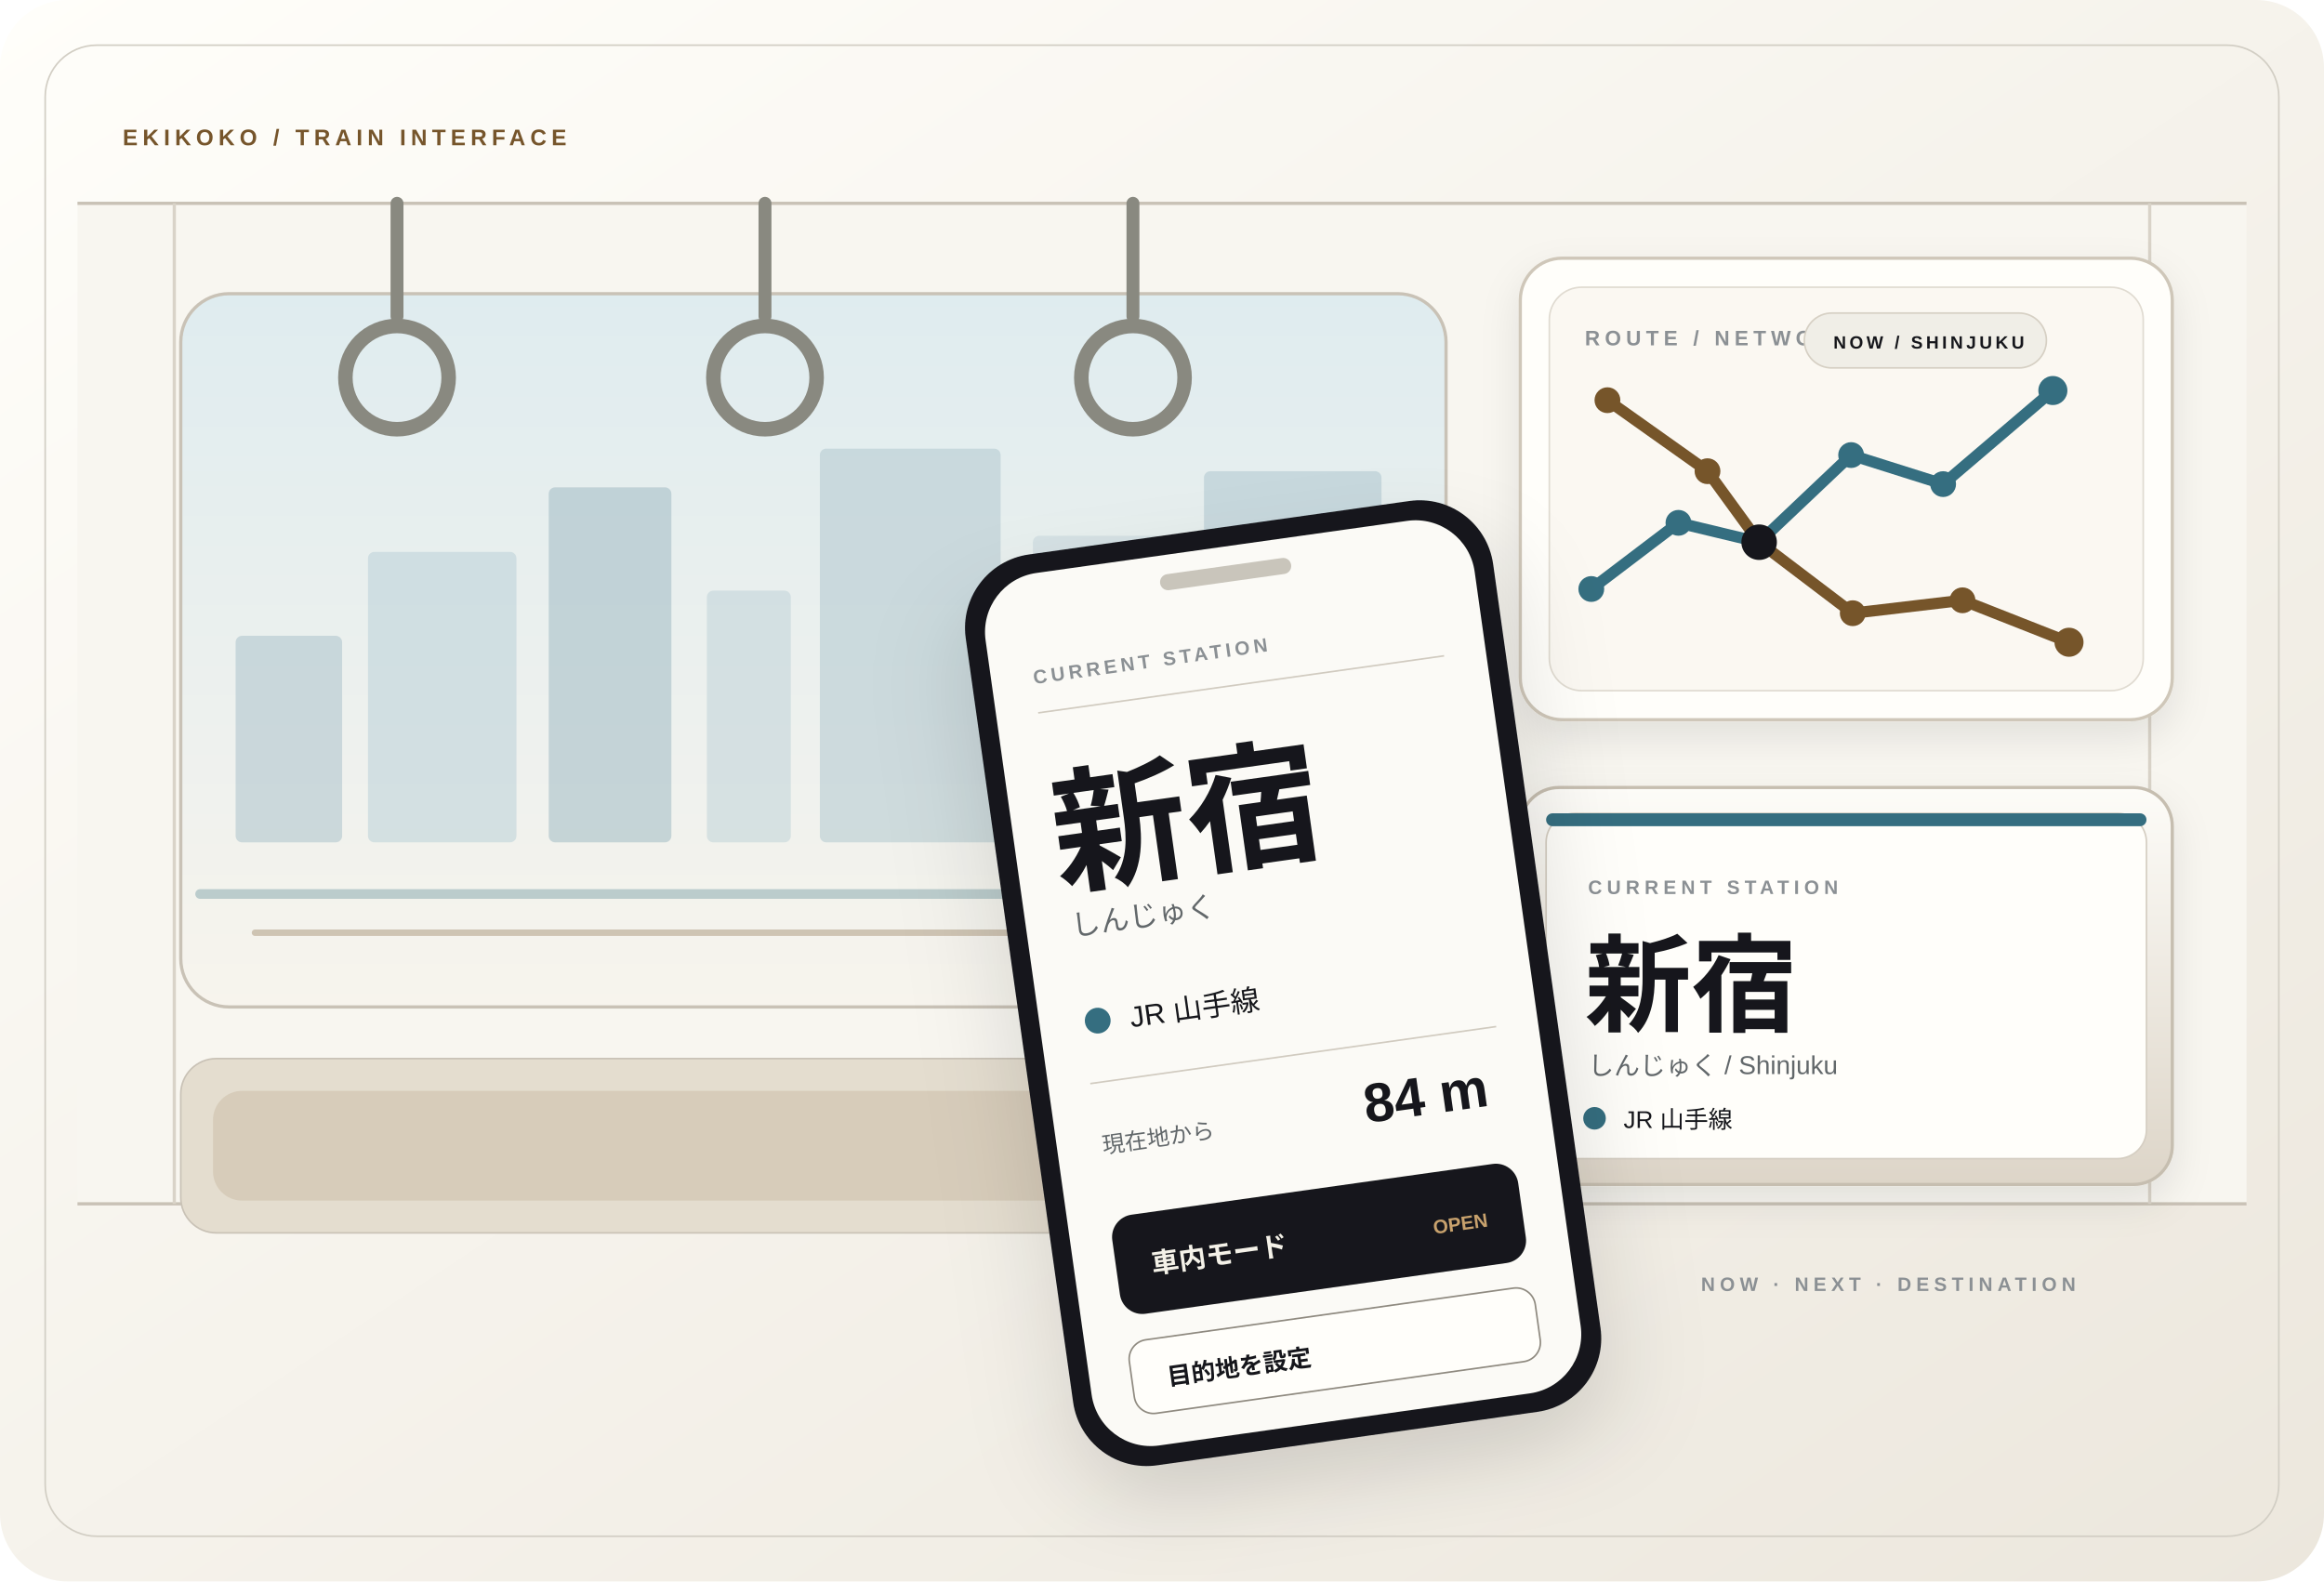
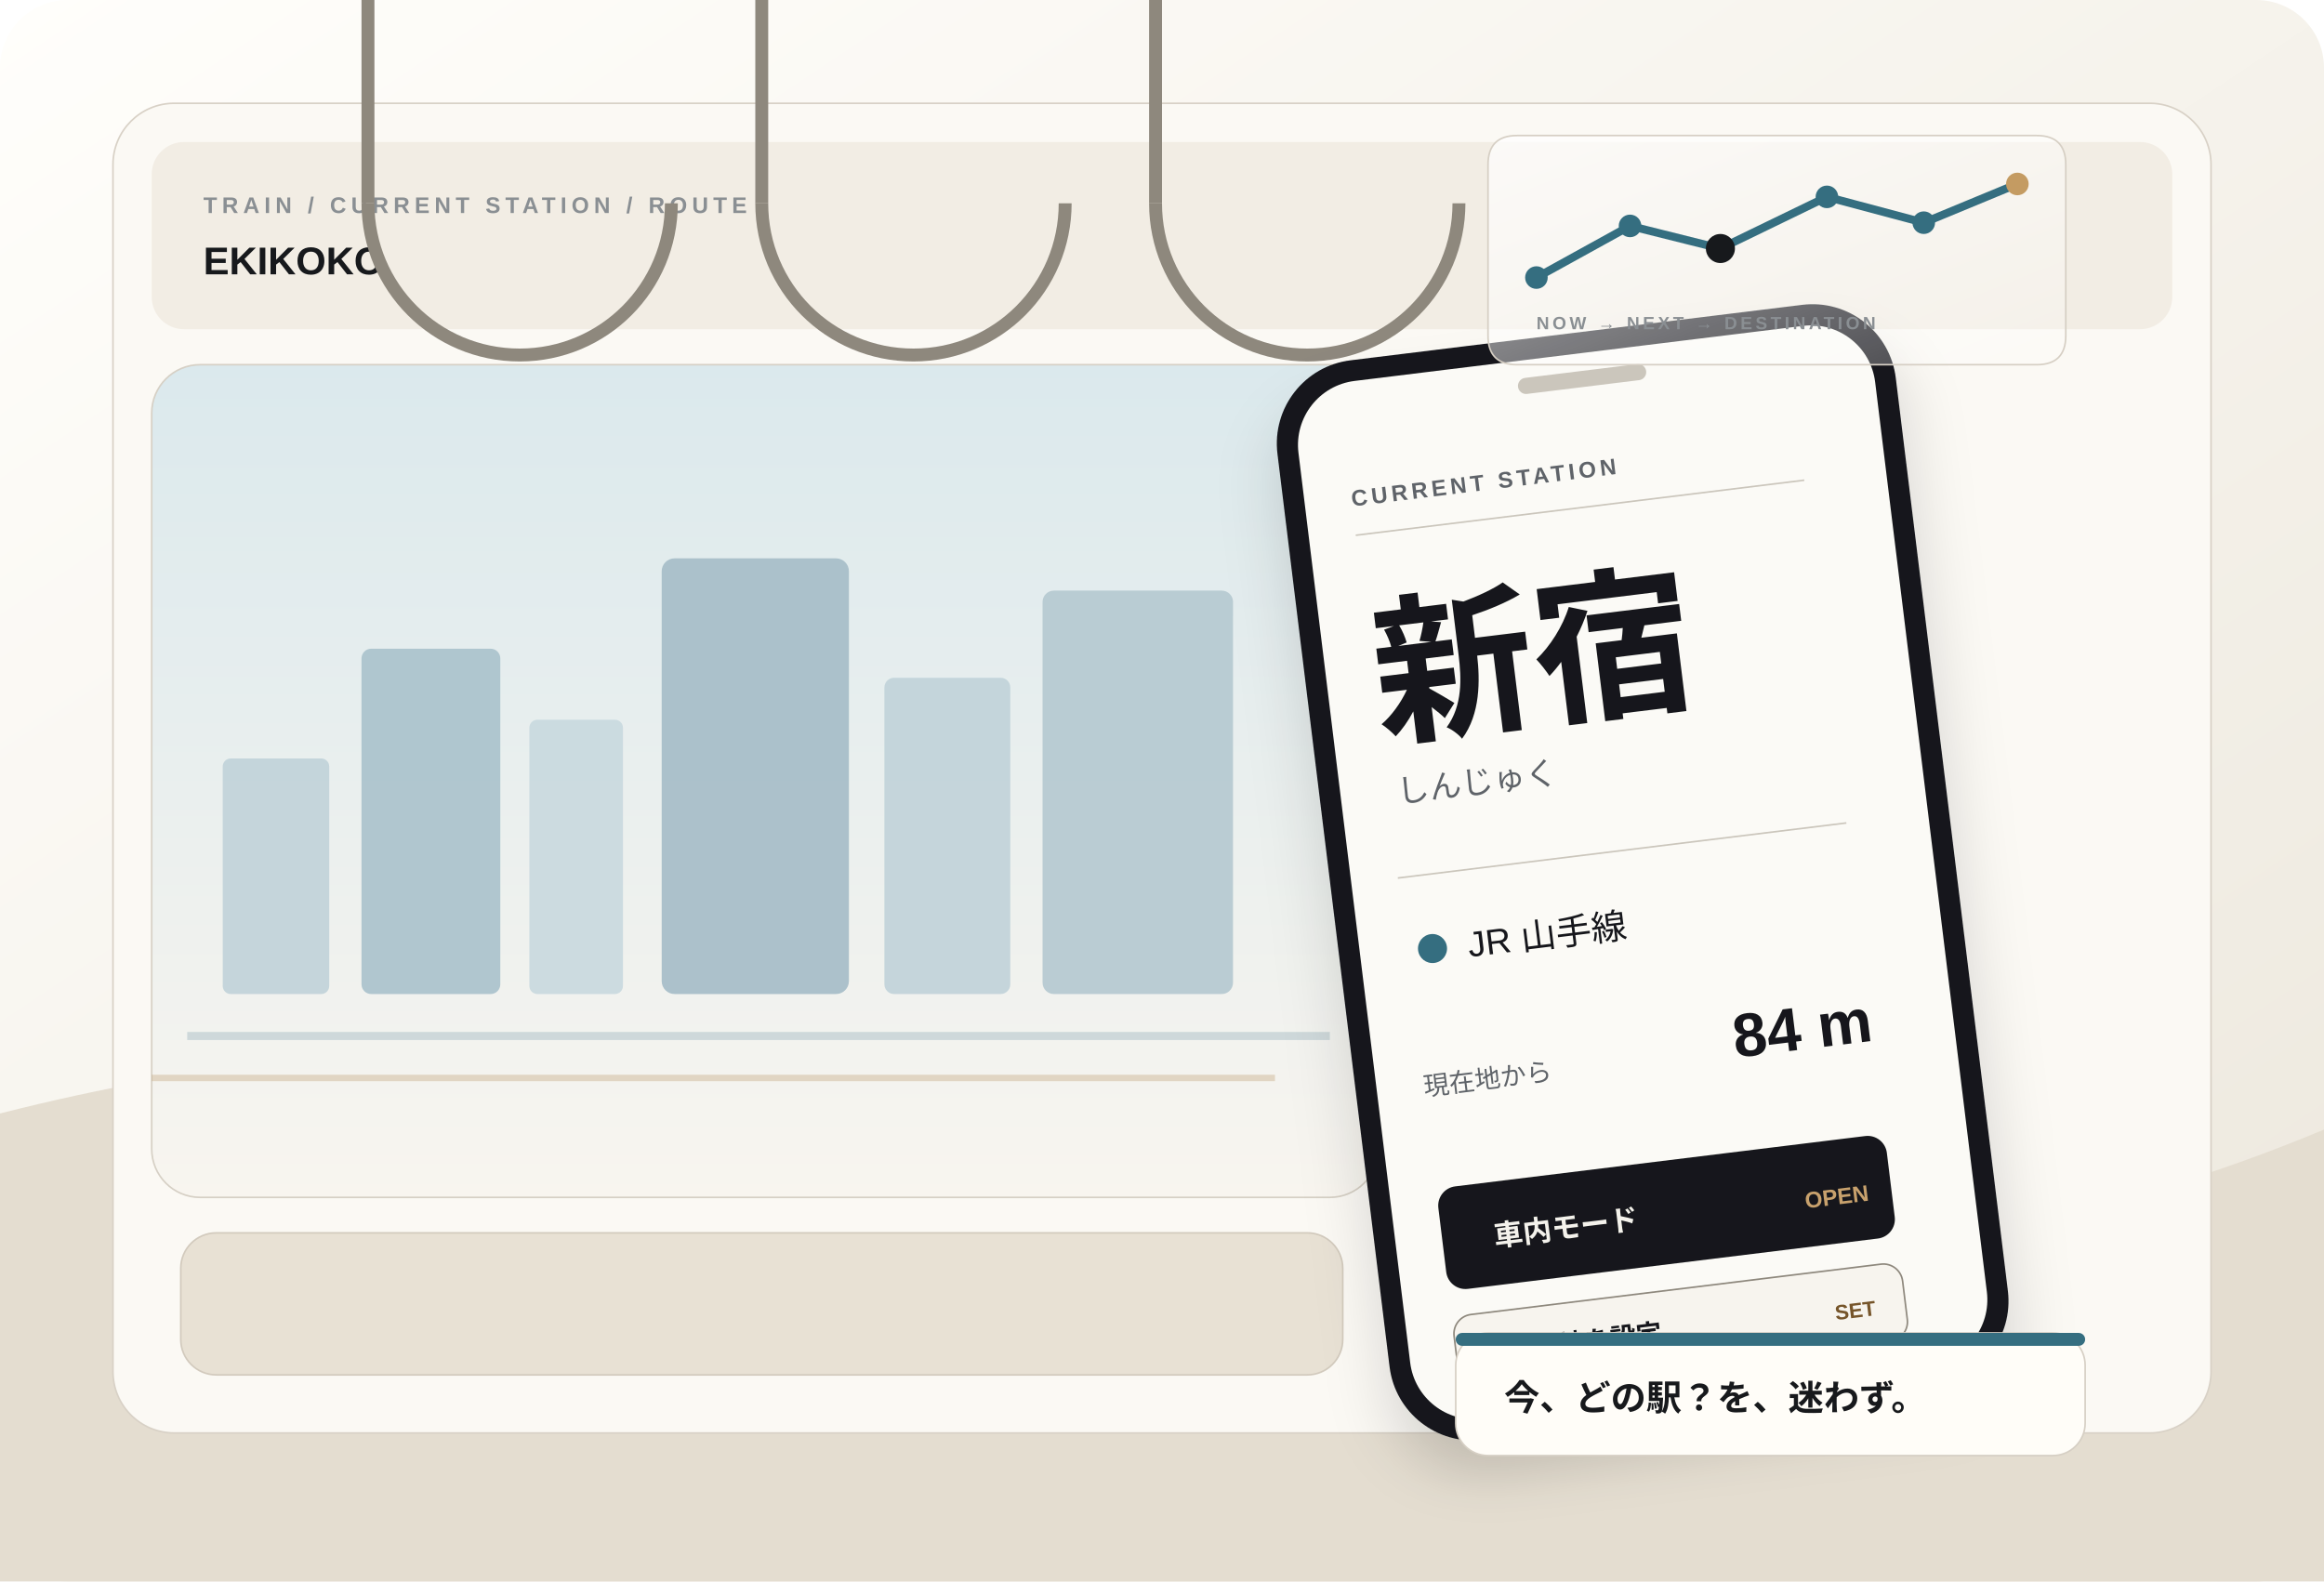
<svg xmlns="http://www.w3.org/2000/svg" viewBox="0 0 1440 980" role="img" aria-labelledby="title desc">
  <defs>
    <linearGradient id="bg" x1="0" y1="0" x2="1" y2="1">
-       <stop stop-color="#fffefa" />
-       <stop offset="1" stop-color="#ece7dd" />
+       <stop stop-color="#fffefb" />
+       <stop offset="1" stop-color="#ece7dc" />
    </linearGradient>
    <linearGradient id="window" x1="0" y1="0" x2="0" y2="1">
-       <stop stop-color="#dfecef" />
-       <stop offset="1" stop-color="#f7f4ed" />
+       <stop stop-color="#dbe9ed" />
+       <stop offset="1" stop-color="#f8f5ef" />
    </linearGradient>
-     <linearGradient id="metal" x1="0" y1="0" x2="0" y2="1">
-       <stop stop-color="#fdfcf8" />
-       <stop offset="1" stop-color="#ddd5c8" />
+     <linearGradient id="glass" x1="0" y1="0" x2="1" y2="1">
+       <stop stop-color="#ffffff" stop-opacity=".72" />
+       <stop offset="1" stop-color="#ffffff" stop-opacity=".18" />
    </linearGradient>
    <filter id="shadow" x="-30%" y="-30%" width="160%" height="160%">
-       <feDropShadow dx="0" dy="24" stdDeviation="28" flood-color="#17191c" flood-opacity=".14" />
-     </filter>
-     <filter id="soft" x="-30%" y="-30%" width="160%" height="160%">
-       <feDropShadow dx="0" dy="10" stdDeviation="12" flood-color="#17191c" flood-opacity=".09" />
+       <feDropShadow dx="0" dy="22" stdDeviation="18" flood-color="#17191c" flood-opacity=".15" />
    </filter>
  </defs>
  <rect width="1440" height="980" rx="42" fill="url(#bg)" />
-   <rect x="28" y="28" width="1384" height="924" rx="32" fill="none" stroke="#d2cec4" />
-   <path d="M48 126h1344v620H48z" fill="#f8f6f0" />
-   <path d="M48 126h1344M48 746h1344" stroke="#c9c2b6" stroke-width="2" />
-   <path d="M108 126v620M1332 126v620" stroke="#d9d3c8" stroke-width="2" />
-   <rect x="112" y="182" width="784" height="442" rx="30" fill="url(#window)" stroke="#c9c2b6" stroke-width="2" />
-   <g opacity=".52">
-     <rect x="146" y="394" width="66" height="128" rx="4" fill="#a9c0c9" />
-     <rect x="228" y="342" width="92" height="180" rx="4" fill="#b9cfd6" />
-     <rect x="340" y="302" width="76" height="220" rx="4" fill="#9eb8c2" />
-     <rect x="438" y="366" width="52" height="156" rx="4" fill="#bdd1d7" />
-     <rect x="508" y="278" width="112" height="244" rx="4" fill="#aec5ce" />
-     <rect x="640" y="332" width="88" height="190" rx="4" fill="#c3d5db" />
-     <rect x="746" y="292" width="110" height="230" rx="4" fill="#abc4cd" />
+   <path d="M0 690C260 624 444 652 676 720s486 96 764-20v280H0z" fill="#e4ddd0" />
+   <rect x="70" y="64" width="1300" height="824" rx="38" fill="#fbf9f4" stroke="#d8d1c6" />
+   <rect x="94" y="88" width="1252" height="116" rx="20" fill="#f2ede4" />
+   <text x="126" y="132" fill="#8a8f93" font-family="Arial,sans-serif" font-size="14" font-weight="700" letter-spacing="3">TRAIN / CURRENT STATION / ROUTE</text>
+   <text x="126" y="170" fill="#17191c" font-family="Arial,sans-serif" font-size="24" font-weight="700">EKIKOKO</text>
+   <rect x="94" y="226" width="760" height="516" rx="30" fill="url(#window)" stroke="#d6d0c5" />
+   <g opacity=".88">
+     <rect x="138" y="470" width="66" height="146" rx="5" fill="#bfd2d9" />
+     <rect x="224" y="402" width="86" height="214" rx="6" fill="#a8c1cb" />
+     <rect x="328" y="446" width="58" height="170" rx="5" fill="#c7d8de" />
+     <rect x="410" y="346" width="116" height="270" rx="8" fill="#a3bbc6" />
+     <rect x="548" y="420" width="78" height="196" rx="6" fill="#bfd2d9" />
+     <rect x="646" y="366" width="118" height="250" rx="7" fill="#b3c7cf" />
  </g>
-   <g opacity=".30" stroke-linecap="round">
-     <line x1="124" y1="554" x2="880" y2="554" stroke="#356e80" stroke-width="6" />
-     <line x1="158" y1="578" x2="850" y2="578" stroke="#76552b" stroke-width="4" />
+   <g opacity=".28">
+     <line x1="116" y1="642" x2="824" y2="642" stroke="#6f94a6" stroke-width="5" />
+     <line x1="94" y1="668" x2="790" y2="668" stroke="#b08a52" stroke-width="4" />
  </g>
-   <g fill="none" stroke="#898980" stroke-linecap="round">
-     <path d="M246 126v70" stroke-width="8" />
-     <path d="M474 126v70" stroke-width="8" />
-     <path d="M702 126v70" stroke-width="8" />
-     <circle cx="246" cy="234" r="32" stroke-width="9" />
-     <circle cx="474" cy="234" r="32" stroke-width="9" />
-     <circle cx="702" cy="234" r="32" stroke-width="9" />
+   <g stroke="#8e887d" stroke-width="8" fill="none">
+     <path d="M228 0v126M472 0v126M716 0v126" />
+     <path d="M228 126c0 52 42 94 94 94s94-42 94-94M472 126c0 52 42 94 94 94s94-42 94-94M716 126c0 52 42 94 94 94s94-42 94-94" />
  </g>
-   <rect x="112" y="656" width="784" height="108" rx="22" fill="#e4ddcf" stroke="#c9c2b6" />
-   <rect x="132" y="676" width="744" height="68" rx="18" fill="#d7ccba" />
-   <g filter="url(#soft)" transform="translate(942 160)">
-     <rect width="404" height="286" rx="26" fill="#fffefa" stroke="#cfc7b9" stroke-width="2" />
-     <rect x="18" y="18" width="368" height="250" rx="20" fill="#fbf8f2" stroke="#e0dbd1" />
-     <text x="40" y="54" fill="#8b9094" font-family="Arial, sans-serif" font-size="13" font-weight="700" letter-spacing="3">ROUTE / NETWORK</text>
-     <g fill="none" stroke-linecap="round" stroke-linejoin="round">
-       <polyline points="44,205 98,164 148,176 205,122 262,140 330,82" stroke="#356e80" stroke-width="7" />
-       <polyline points="54,88 116,132 148,176 206,220 274,212 340,238" stroke="#76552b" stroke-width="7" />
-     </g>
-     <g>
-       <circle cx="44" cy="205" r="8" fill="#356e80" />
-       <circle cx="98" cy="164" r="8" fill="#356e80" />
-       <circle cx="148" cy="176" r="11" fill="#17191c" />
-       <circle cx="205" cy="122" r="8" fill="#356e80" />
-       <circle cx="262" cy="140" r="8" fill="#356e80" />
-       <circle cx="330" cy="82" r="9" fill="#356e80" />
-       <circle cx="54" cy="88" r="8" fill="#76552b" />
-       <circle cx="116" cy="132" r="8" fill="#76552b" />
-       <circle cx="206" cy="220" r="8" fill="#76552b" />
-       <circle cx="274" cy="212" r="8" fill="#76552b" />
-       <circle cx="340" cy="238" r="9" fill="#76552b" />
-     </g>
-     <rect x="176" y="34" width="150" height="34" rx="17" fill="#f0eee7" stroke="#d6d0c4" />
-     <text x="194" y="56" fill="#17191c" font-family="Arial, sans-serif" font-size="11" font-weight="700" letter-spacing="2">NOW / SHINJUKU</text>
+   <rect x="112" y="764" width="720" height="88" rx="22" fill="#e8e1d4" stroke="#d2cabd" />
+   <g transform="translate(824 204) rotate(-7 190 330)" filter="url(#shadow)">
+     <rect width="386" height="674" rx="52" fill="#17191c" />
+     <rect x="13" y="13" width="360" height="648" rx="40" fill="#fbfaf6" />
+     <rect x="153" y="24" width="80" height="10" rx="5" fill="#cbc6bc" />
+     <text x="42" y="90" fill="#5f6469" font-family="Arial,sans-serif" font-size="14" font-weight="700" letter-spacing="2.4">CURRENT STATION</text>
+     <line x1="42" y1="108" x2="322" y2="108" stroke="#cbc6bc" />
+     <text x="42" y="232" fill="#17191c" font-family="Arial,'Hiragino Sans',sans-serif" font-size="100" font-weight="700">新宿</text>
+     <text x="48" y="276" fill="#5f6469" font-family="Arial,'Hiragino Sans',sans-serif" font-size="20">しんじゅく</text>
+     <line x1="42" y1="322" x2="322" y2="322" stroke="#cbc6bc" />
+     <circle cx="58" cy="368" r="9" fill="#356e80" />
+     <text x="80" y="376" fill="#17191c" font-family="Arial,'Hiragino Sans',sans-serif" font-size="22">JR 山手線</text>
+     <text x="42" y="458" fill="#5f6469" font-family="Arial,'Hiragino Sans',sans-serif" font-size="16">現在地から</text>
+     <text x="236" y="458" fill="#17191c" font-family="Arial,sans-serif" font-size="38" font-weight="700">84 m</text>
+     <rect x="42" y="516" width="280" height="64" rx="12" fill="#17191c" />
+     <text x="74" y="556" fill="#f4f2ec" font-family="Arial,'Hiragino Sans',sans-serif" font-size="18" font-weight="700">車内モード</text>
+     <text x="268" y="556" fill="#c8a16d" font-family="Arial,sans-serif" font-size="14" font-weight="700">OPEN</text>
+     <rect x="42" y="596" width="280" height="48" rx="12" fill="#f7f4ee" stroke="#8e887d" />
+     <text x="74" y="627" fill="#17191c" font-family="Arial,'Hiragino Sans',sans-serif" font-size="16" font-weight="700">目的地を設定</text>
+     <text x="278" y="627" fill="#76552b" font-family="Arial,sans-serif" font-size="13" font-weight="700">SET</text>
  </g>
-   <g filter="url(#soft)" transform="translate(942 488)">
-     <rect width="404" height="246" rx="24" fill="url(#metal)" stroke="#c6beb0" stroke-width="2" />
-     <rect x="16" y="16" width="372" height="214" rx="18" fill="#fffefa" stroke="#d5cec2" />
-     <rect x="16" y="16" width="372" height="8" rx="4" fill="#356e80" />
-     <text x="42" y="66" fill="#8b9094" font-family="Arial, sans-serif" font-size="12" font-weight="700" letter-spacing="3">CURRENT STATION</text>
-     <text x="40" y="146" fill="#17191c" font-family="Arial, 'Hiragino Sans', sans-serif" font-size="66" font-weight="700">新宿</text>
-     <text x="42" y="178" fill="#62676b" font-family="Arial, 'Hiragino Sans', sans-serif" font-size="16">しんじゅく / Shinjuku</text>
-     <circle cx="46" cy="205" r="7" fill="#356e80" />
-     <text x="64" y="211" fill="#17191c" font-family="Arial, 'Hiragino Sans', sans-serif" font-size="15">JR 山手線</text>
+   <g transform="translate(922 84)">
+     <path d="M0 18Q0 0 18 0h322q18 0 18 18v106q0 18-18 18H18Q0 142 0 124z" fill="url(#glass)" stroke="#d6cfc4" />
+     <polyline points="30,88 88,56 144,70 210,38 270,54 328,30" fill="none" stroke="#356e80" stroke-width="5" stroke-linecap="round" stroke-linejoin="round" />
+     <circle cx="30" cy="88" r="7" fill="#356e80" />
+     <circle cx="88" cy="56" r="7" fill="#356e80" />
+     <circle cx="144" cy="70" r="9" fill="#17191c" />
+     <circle cx="210" cy="38" r="7" fill="#356e80" />
+     <circle cx="270" cy="54" r="7" fill="#356e80" />
+     <circle cx="328" cy="30" r="7" fill="#c49b62" />
+     <text x="30" y="120" fill="#8a8f93" font-family="Arial,sans-serif" font-size="11" font-weight="700" letter-spacing="2">NOW → NEXT → DESTINATION</text>
  </g>
-   <g filter="url(#shadow)" transform="translate(592 350) rotate(-8)">
-     <rect width="330" height="570" rx="46" fill="#17191c" />
-     <rect x="12" y="12" width="306" height="546" rx="37" fill="#fbfaf6" />
-     <rect x="124" y="24" width="82" height="10" rx="5" fill="#c9c5bb" />
-     <text x="38" y="80" fill="#8b9094" font-family="Arial, sans-serif" font-size="12" font-weight="700" letter-spacing="2.4">CURRENT STATION</text>
-     <line x1="38" y1="98" x2="292" y2="98" stroke="#d1cbc0" />
-     <text x="36" y="205" fill="#17191c" font-family="Arial, 'Hiragino Sans', sans-serif" font-size="84" font-weight="700">新宿</text>
-     <text x="40" y="238" fill="#62676b" font-family="Arial, 'Hiragino Sans', sans-serif" font-size="18">しんじゅく</text>
-     <circle cx="48" cy="292" r="8" fill="#356e80" />
-     <text x="68" y="299" fill="#17191c" font-family="Arial, 'Hiragino Sans', sans-serif" font-size="18">JR 山手線</text>
-     <line x1="38" y1="330" x2="292" y2="330" stroke="#d1cbc0" />
-     <text x="40" y="374" fill="#62676b" font-family="Arial, 'Hiragino Sans', sans-serif" font-size="14">現在地から</text>
-     <text x="204" y="378" fill="#17191c" font-family="Arial, sans-serif" font-size="34" font-weight="700">84 m</text>
-     <rect x="38" y="414" width="254" height="62" rx="14" fill="#17191c" />
-     <text x="60" y="452" fill="#f4f1e8" font-family="Arial, 'Hiragino Sans', sans-serif" font-size="17" font-weight="700">車内モード</text>
-     <text x="236" y="452" fill="#c8a16d" font-family="Arial, sans-serif" font-size="12" font-weight="700">OPEN</text>
-     <rect x="38" y="492" width="254" height="46" rx="12" fill="#fffefa" stroke="#8f8a80" />
-     <text x="60" y="522" fill="#17191c" font-family="Arial, 'Hiragino Sans', sans-serif" font-size="15" font-weight="700">目的地を設定</text>
-   </g>
-   <g font-family="Arial, sans-serif" font-weight="700" letter-spacing="3">
-     <text x="76" y="90" fill="#76552b" font-size="14">EKIKOKO / TRAIN INTERFACE</text>
-     <text x="1054" y="800" fill="#8b9094" font-size="12">NOW · NEXT · DESTINATION</text>
+   <g transform="translate(902 826)">
+     <rect width="390" height="76" rx="20" fill="#fffdf8" stroke="#d6cfc4" />
+     <rect width="390" height="8" rx="4" fill="#356e80" />
+     <text x="30" y="48" fill="#17191c" font-family="Arial,'Hiragino Sans',sans-serif" font-size="22" font-weight="700">今、どの駅？を、迷わず。</text>
  </g>
</svg>
